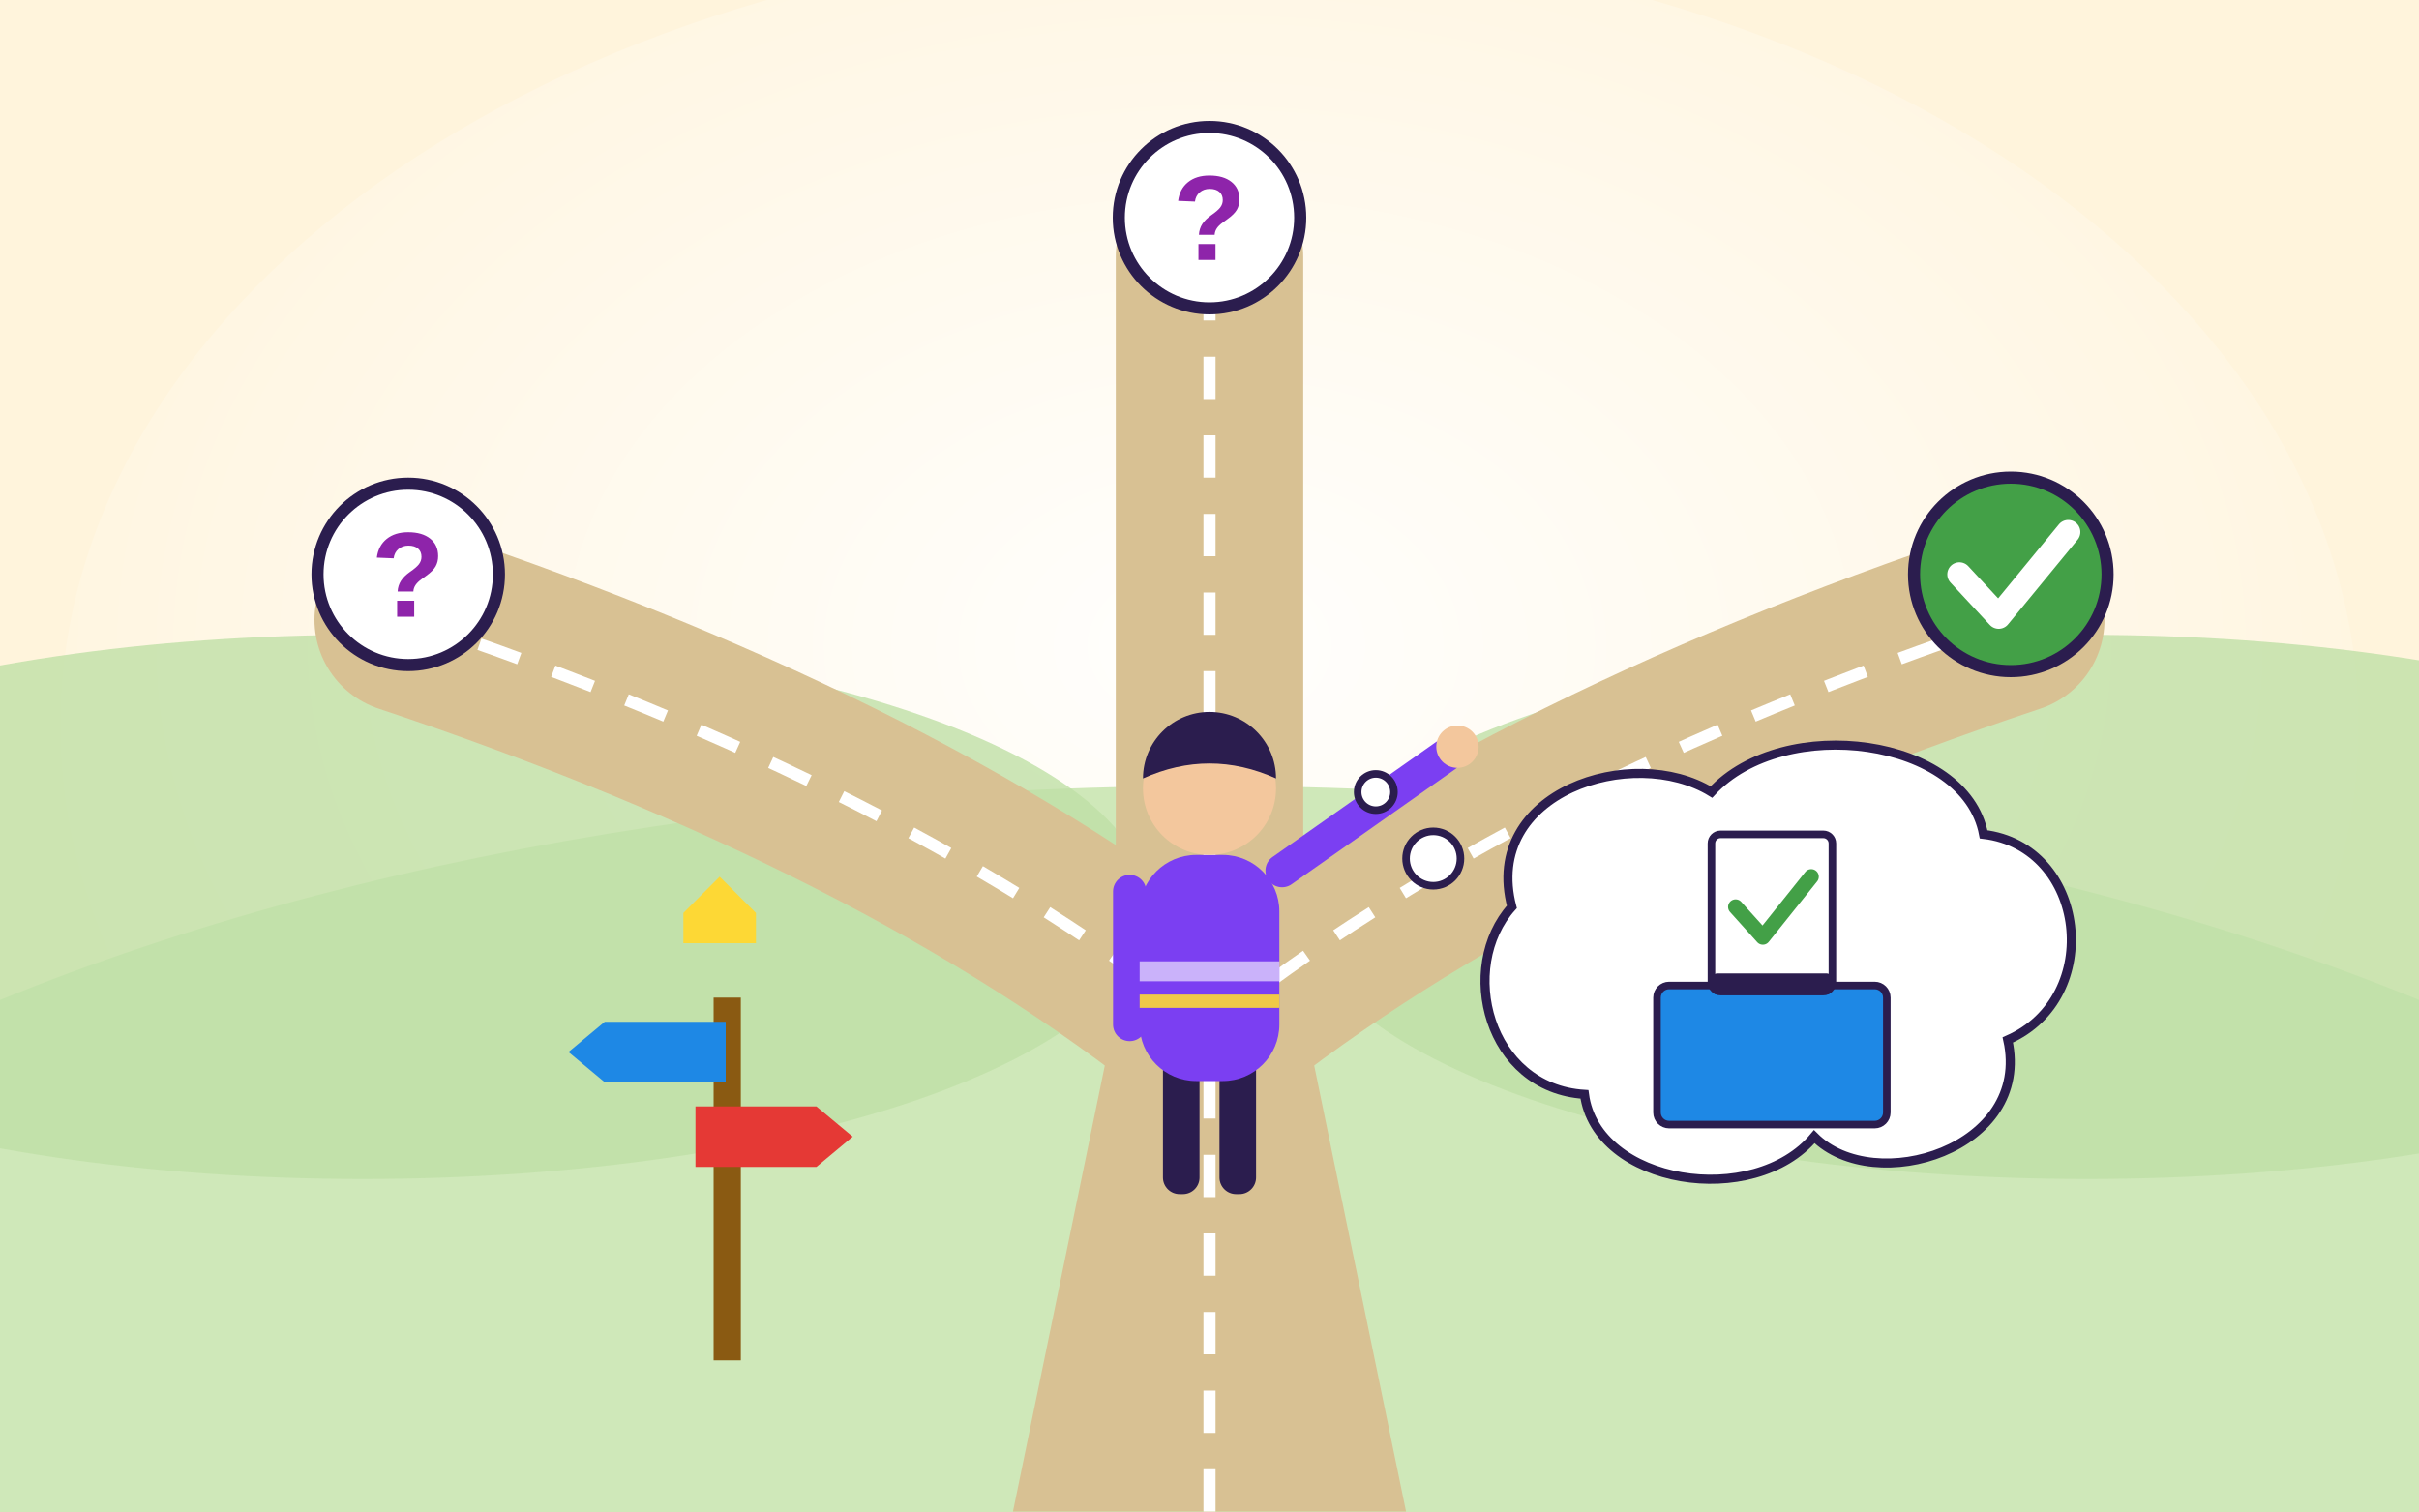
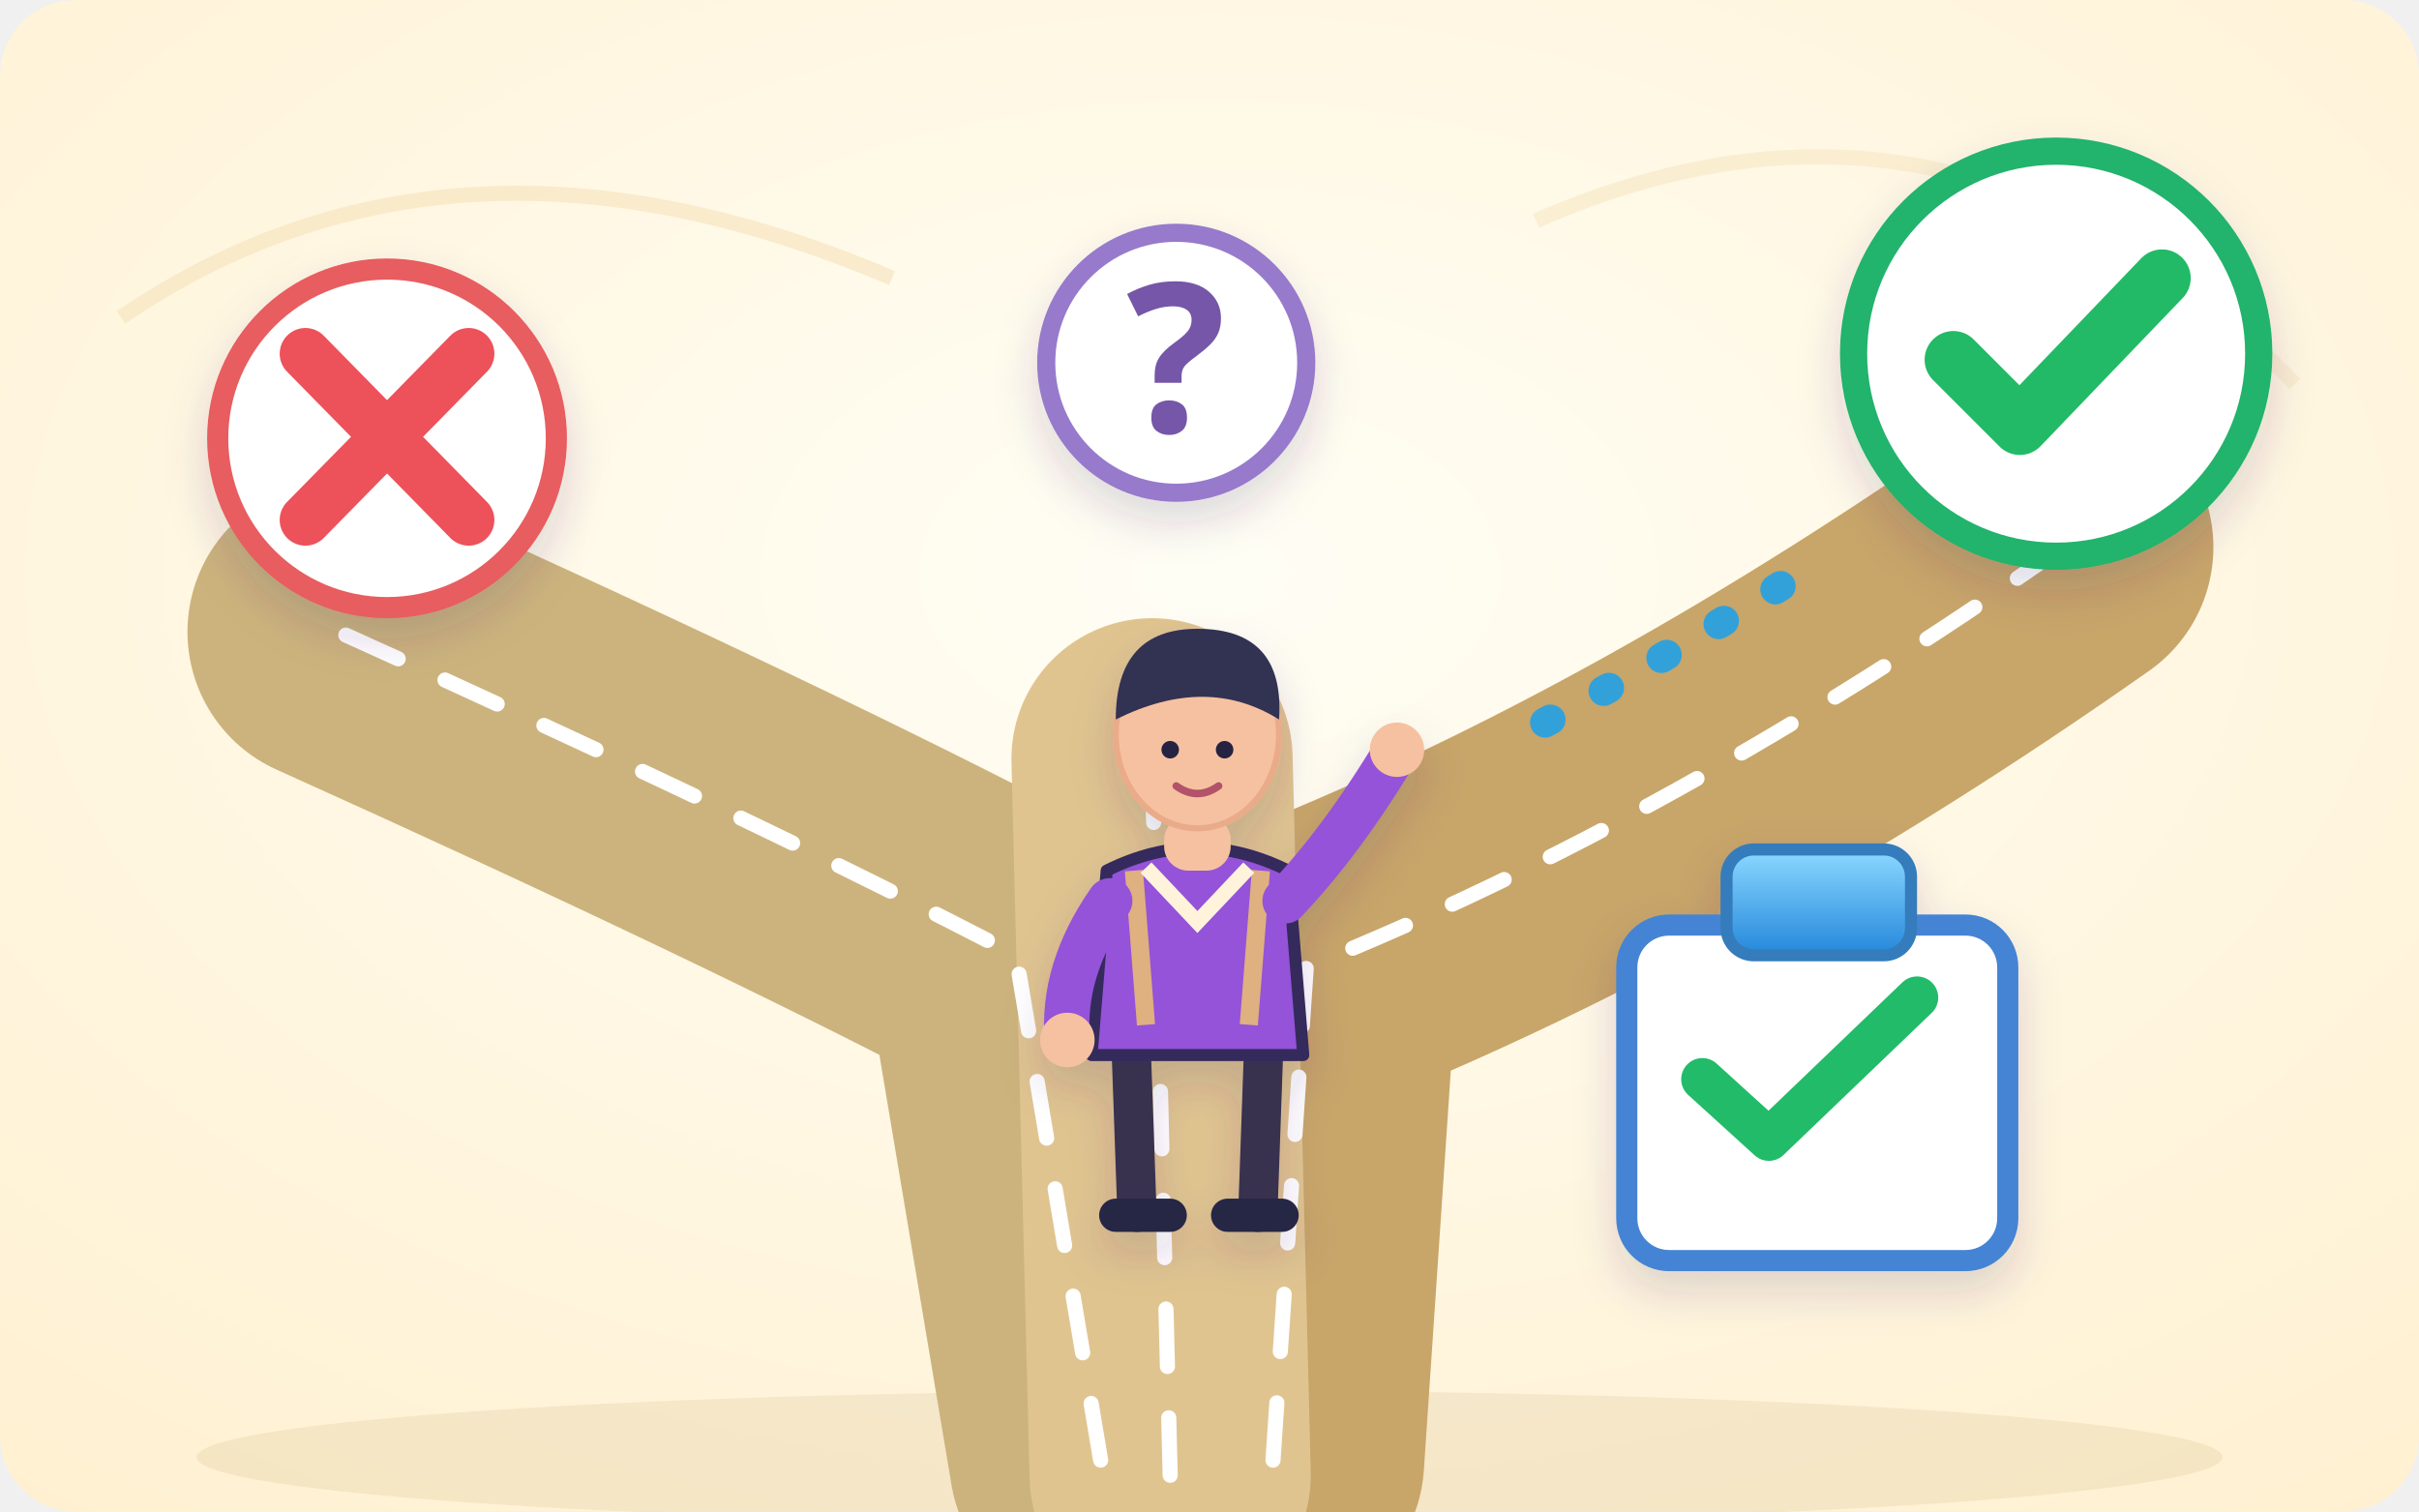
- <svg xmlns="http://www.w3.org/2000/svg" viewBox="0 0 800 500" role="img" aria-label="Một người đứng ở ngã ba đường, chỉ tay chọn một lối đi">
+ <svg xmlns="http://www.w3.org/2000/svg" viewBox="0 0 800 500" width="800" height="500" role="img" aria-label="Người tự tay lựa chọn con đường rẽ phải, dấu tích xanh, phiếu được đánh dấu lựa chọn">
  <defs>
-     <radialGradient id="glow" cx="50%" cy="45%" r="60%">
-       <stop offset="0" stop-color="#ffffff" stop-opacity=".95" />
-       <stop offset="1" stop-color="#ffffff" stop-opacity="0" />
+     <radialGradient id="bg" cx="50%" cy="38%" r="80%">
+       <stop offset="0" stop-color="#fffef5" />
+       <stop offset="1" stop-color="#fff0d0" />
    </radialGradient>
+     <linearGradient id="gold" x2="0" y2="1">
+       <stop offset="0" stop-color="#ffe8a1" />
+       <stop offset="1" stop-color="#f1b938" />
+     </linearGradient>
+     <linearGradient id="sea" x2="0" y2="1">
+       <stop offset="0" stop-color="#8bd9ff" />
+       <stop offset="1" stop-color="#2487db" />
+     </linearGradient>
+     <filter id="shadow" x="-20%" y="-20%" width="140%" height="155%">
+       <feDropShadow dx="0" dy="7" stdDeviation="7" flood-color="#453474" flood-opacity=".17" />
+     </filter>
  </defs>
-   <rect width="800" height="500" fill="#fff4dc" />
-   <ellipse cx="400" cy="240" rx="380" ry="260" fill="url(#glow)" />
-   <ellipse cx="400" cy="560" rx="620" ry="300" fill="#cfe8b9" />
-   <ellipse cx="120" cy="300" rx="260" ry="90" fill="#bfe0a6" opacity=".8" />
-   <ellipse cx="690" cy="300" rx="260" ry="90" fill="#bfe0a6" opacity=".8" />
-   <polygon points="335,500 465,500 430,330 370,330" fill="#d8c193" />
-   <path d="M400 340 Q300 260 135 205" fill="none" stroke="#d8c193" stroke-width="62" stroke-linecap="round" />
-   <path d="M400 340 L400 85" fill="none" stroke="#d8c193" stroke-width="62" stroke-linecap="round" />
-   <path d="M400 340 Q500 260 665 205" fill="none" stroke="#d8c193" stroke-width="62" stroke-linecap="round" />
-   <path d="M400 340 Q300 260 135 205" fill="none" stroke="#ffffff" stroke-width="4" stroke-dasharray="14 12" />
-   <path d="M400 340 L400 85" fill="none" stroke="#ffffff" stroke-width="4" stroke-dasharray="14 12" />
-   <path d="M400 340 Q500 260 665 205" fill="none" stroke="#ffffff" stroke-width="4" stroke-dasharray="14 12" />
-   <path d="M400 500 L400 345" fill="none" stroke="#ffffff" stroke-width="4" stroke-dasharray="14 12" />
-   <circle cx="135" cy="190" r="30" fill="#ffffff" stroke="#2b1d4e" stroke-width="4" />
-   <text x="135" y="204" text-anchor="middle" font-family="Arial,Helvetica,sans-serif" font-weight="900" font-size="40" fill="#8e24aa">?</text>
-   <circle cx="400" cy="72" r="30" fill="#ffffff" stroke="#2b1d4e" stroke-width="4" />
-   <text x="400" y="86" text-anchor="middle" font-family="Arial,Helvetica,sans-serif" font-weight="900" font-size="40" fill="#8e24aa">?</text>
-   <circle cx="665" cy="190" r="32" fill="#43a047" stroke="#2b1d4e" stroke-width="4" />
-   <path d="M648 190 L661 204 L684 176" fill="none" stroke="#fff" stroke-width="8" stroke-linecap="round" stroke-linejoin="round" />
-   <rect x="236" y="330" width="9" height="120" fill="#8a5a12" />
-   <polygon points="200,338 240,338 240,358 200,358 188,348" fill="#1e88e5" />
-   <polygon points="230,366 270,366 282,376 270,386 230,386" fill="#e53935" />
-   <polygon points="226,312 250,312 250,302 238,290 226,302" fill="#fdd835" />
-   <g transform="translate(400 395) scale(1.1)">
-     <rect x="-14" y="-42" width="11" height="42" rx="5" fill="#2b1d4e" />
-     <rect x="3" y="-42" width="11" height="42" rx="5" fill="#2b1d4e" />
-     <rect x="-29" y="-96" width="10" height="50" rx="5" fill="#7b3ff2" />
-     <rect x="-21" y="-102" width="42" height="68" rx="17" fill="#7b3ff2" />
-     <rect x="-21" y="-70" width="42" height="6" fill="#ffffff" opacity=".6" />
-     <rect x="-21" y="-60" width="42" height="4" fill="#fdd835" opacity=".9" />
-     <circle cx="0" cy="-122" r="20" fill="#f3c79d" />
-     <path d="M-20 -125 a20 20 0 0 1 40 0 q-20 -9 -40 0z" fill="#2b1d4e" />
+   <rect width="800" height="500" rx="25" fill="url(#bg)" />
+   <ellipse cx="400" cy="482" rx="335" ry="22" fill="#ae8540" opacity=".12" />
+   <path d="M40 105 Q150 30 295 92" fill="none" stroke="#f6e4bd" stroke-width="5" opacity=".65" />
+   <path d="M508 73 Q647 12 759 127" fill="none" stroke="#f6e4bd" stroke-width="5" opacity=".5" />
+   <path d="M364 483 L336 316 Q254 273 112 209" fill="none" stroke="#ccb37d" stroke-width="100" stroke-linecap="round" />
+   <path d="M421 483 L432 320 Q554 271 682 181" fill="none" stroke="#c8a569" stroke-width="100" stroke-linecap="round" />
+   <path d="M387 488 L381 251" fill="none" stroke="#e0c490" stroke-width="93" stroke-linecap="round" />
+   <path d="M364 483 L336 316 Q254 273 112 209 M421 483 L432 320 Q554 271 682 181 M387 488 L381 251" fill="none" stroke="white" stroke-width="5" stroke-dasharray="19 17" stroke-linecap="round" />
+   <g filter="url(#shadow)">
+     <circle cx="128" cy="145" r="56" fill="#fff" stroke="#e75d61" stroke-width="7" />
+     <path d="M101 117 L155 172 M155 117 L101 172" stroke="#ed515a" stroke-width="17" stroke-linecap="round" />
+     <circle cx="680" cy="117" r="67" fill="#fff" stroke="#22b36c" stroke-width="9" />
+     <path d="M646 119 L668 141 L715 92" fill="none" stroke="#20ba66" stroke-width="19" stroke-linecap="round" stroke-linejoin="round" />
+     <circle cx="389" cy="120" r="43" fill="#fff" stroke="#977acb" stroke-width="6" />
+     <text x="389" y="143" fill="#7557a8" text-anchor="middle" font-size="69" font-family="sans-serif" font-weight="bold">?</text>
  </g>
-   <line x1="424" y1="288" x2="478" y2="250" stroke="#7b3ff2" stroke-width="11" stroke-linecap="round" />
-   <circle cx="482" cy="247" r="7" fill="#f3c79d" />
-   <g>
-     <circle cx="455" cy="262" r="6" fill="#fff" stroke="#2b1d4e" stroke-width="2.5" />
-     <circle cx="474" cy="284" r="9" fill="#fff" stroke="#2b1d4e" stroke-width="2.5" />
-     <path d="M500 300 C490 262 540 246 566 262 C590 236 650 244 656 276 C690 280 696 330 664 344 C672 380 620 396 600 376 C580 400 528 392 524 362 C492 360 482 320 500 300Z" fill="#fff" stroke="#2b1d4e" stroke-width="3" />
-     <rect x="548" y="326" width="76" height="46" rx="4" fill="#1e88e5" stroke="#2b1d4e" stroke-width="2.5" />
-     <rect x="566" y="276" width="40" height="52" rx="3" fill="#fff" stroke="#2b1d4e" stroke-width="2.5" />
-     <rect x="566" y="322" width="40" height="7" rx="2" fill="#2b1d4e" />
-     <path d="M574 300 l9 10 l16 -20" fill="none" stroke="#43a047" stroke-width="5" stroke-linecap="round" stroke-linejoin="round" />
+   <path d="M511 239 Q551 218 603 185" fill="none" stroke="#32a1d9" stroke-width="10" stroke-linecap="round" stroke-dasharray="2 20" />
+   <g transform="translate(396 243) scale(1.0)" filter="url(#shadow)">
+     <path d="M-22 101 L-20 158 M22 101 L20 158" fill="none" stroke="#373050" stroke-width="13" stroke-linecap="round" />
+     <path d="M-27 159 H-9 M10 159 H28" stroke="#272545" stroke-width="11" stroke-linecap="round" />
+     <path d="M-30 45 Q0 30 30 45 L35 106 L-35 106 Z" fill="#9452d9" stroke="#362b5c" stroke-width="4" stroke-linejoin="round" />
+     <path d="M-21 45 L-17 96 M21 45 L17 96" fill="none" stroke="#ffd85a" stroke-width="6" opacity=".7" />
+     <path d="M-17 44 L0 62 L17 44" fill="none" stroke="#fff3dc" stroke-width="5" />
+     <rect x="-11" y="27" width="22" height="18" rx="8" fill="#f6c1a0" />
+     <ellipse cy="0" rx="27" ry="31" fill="#f6c1a0" stroke="#e9ab89" stroke-width="2" />
+     <path d="M-27 -5 Q-27 -35 0 -35 Q29 -35 27 -5 Q3 -20 -27 -5" fill="#303052" />
+     <circle cx="-9" cy="5" r="2.9" fill="#262443" />
+     <circle cx="9" cy="5" r="2.9" fill="#262443" />
+     <path d="M-7 17 Q0 22 7 17" fill="none" stroke="#b2536b" stroke-width="2.5" stroke-linecap="round" />
+     <path d="M-29 55 Q-45 78 -43 101" fill="none" stroke="#9452d9" stroke-width="15" stroke-linecap="round" />
+     <circle cx="-43" cy="101" r="9" fill="#f6c1a0" />
+     <path d="M29 55 Q48 35 66 5" fill="none" stroke="#9452d9" stroke-width="15" stroke-linecap="round" />
+     <circle cx="66" cy="5" r="9" fill="#f6c1a0" />
+   </g>
+   <g filter="url(#shadow)">
+     <rect x="538" y="306" width="126" height="111" rx="14" fill="#fff" stroke="#4584d4" stroke-width="7" />
+     <path d="M563 357 L585 377 L634 330" fill="none" stroke="#20bb69" stroke-width="14" stroke-linecap="round" stroke-linejoin="round" />
+     <rect x="571" y="281" width="61" height="35" rx="9" fill="url(#sea)" stroke="#367bbc" stroke-width="4" />
  </g>
</svg>
